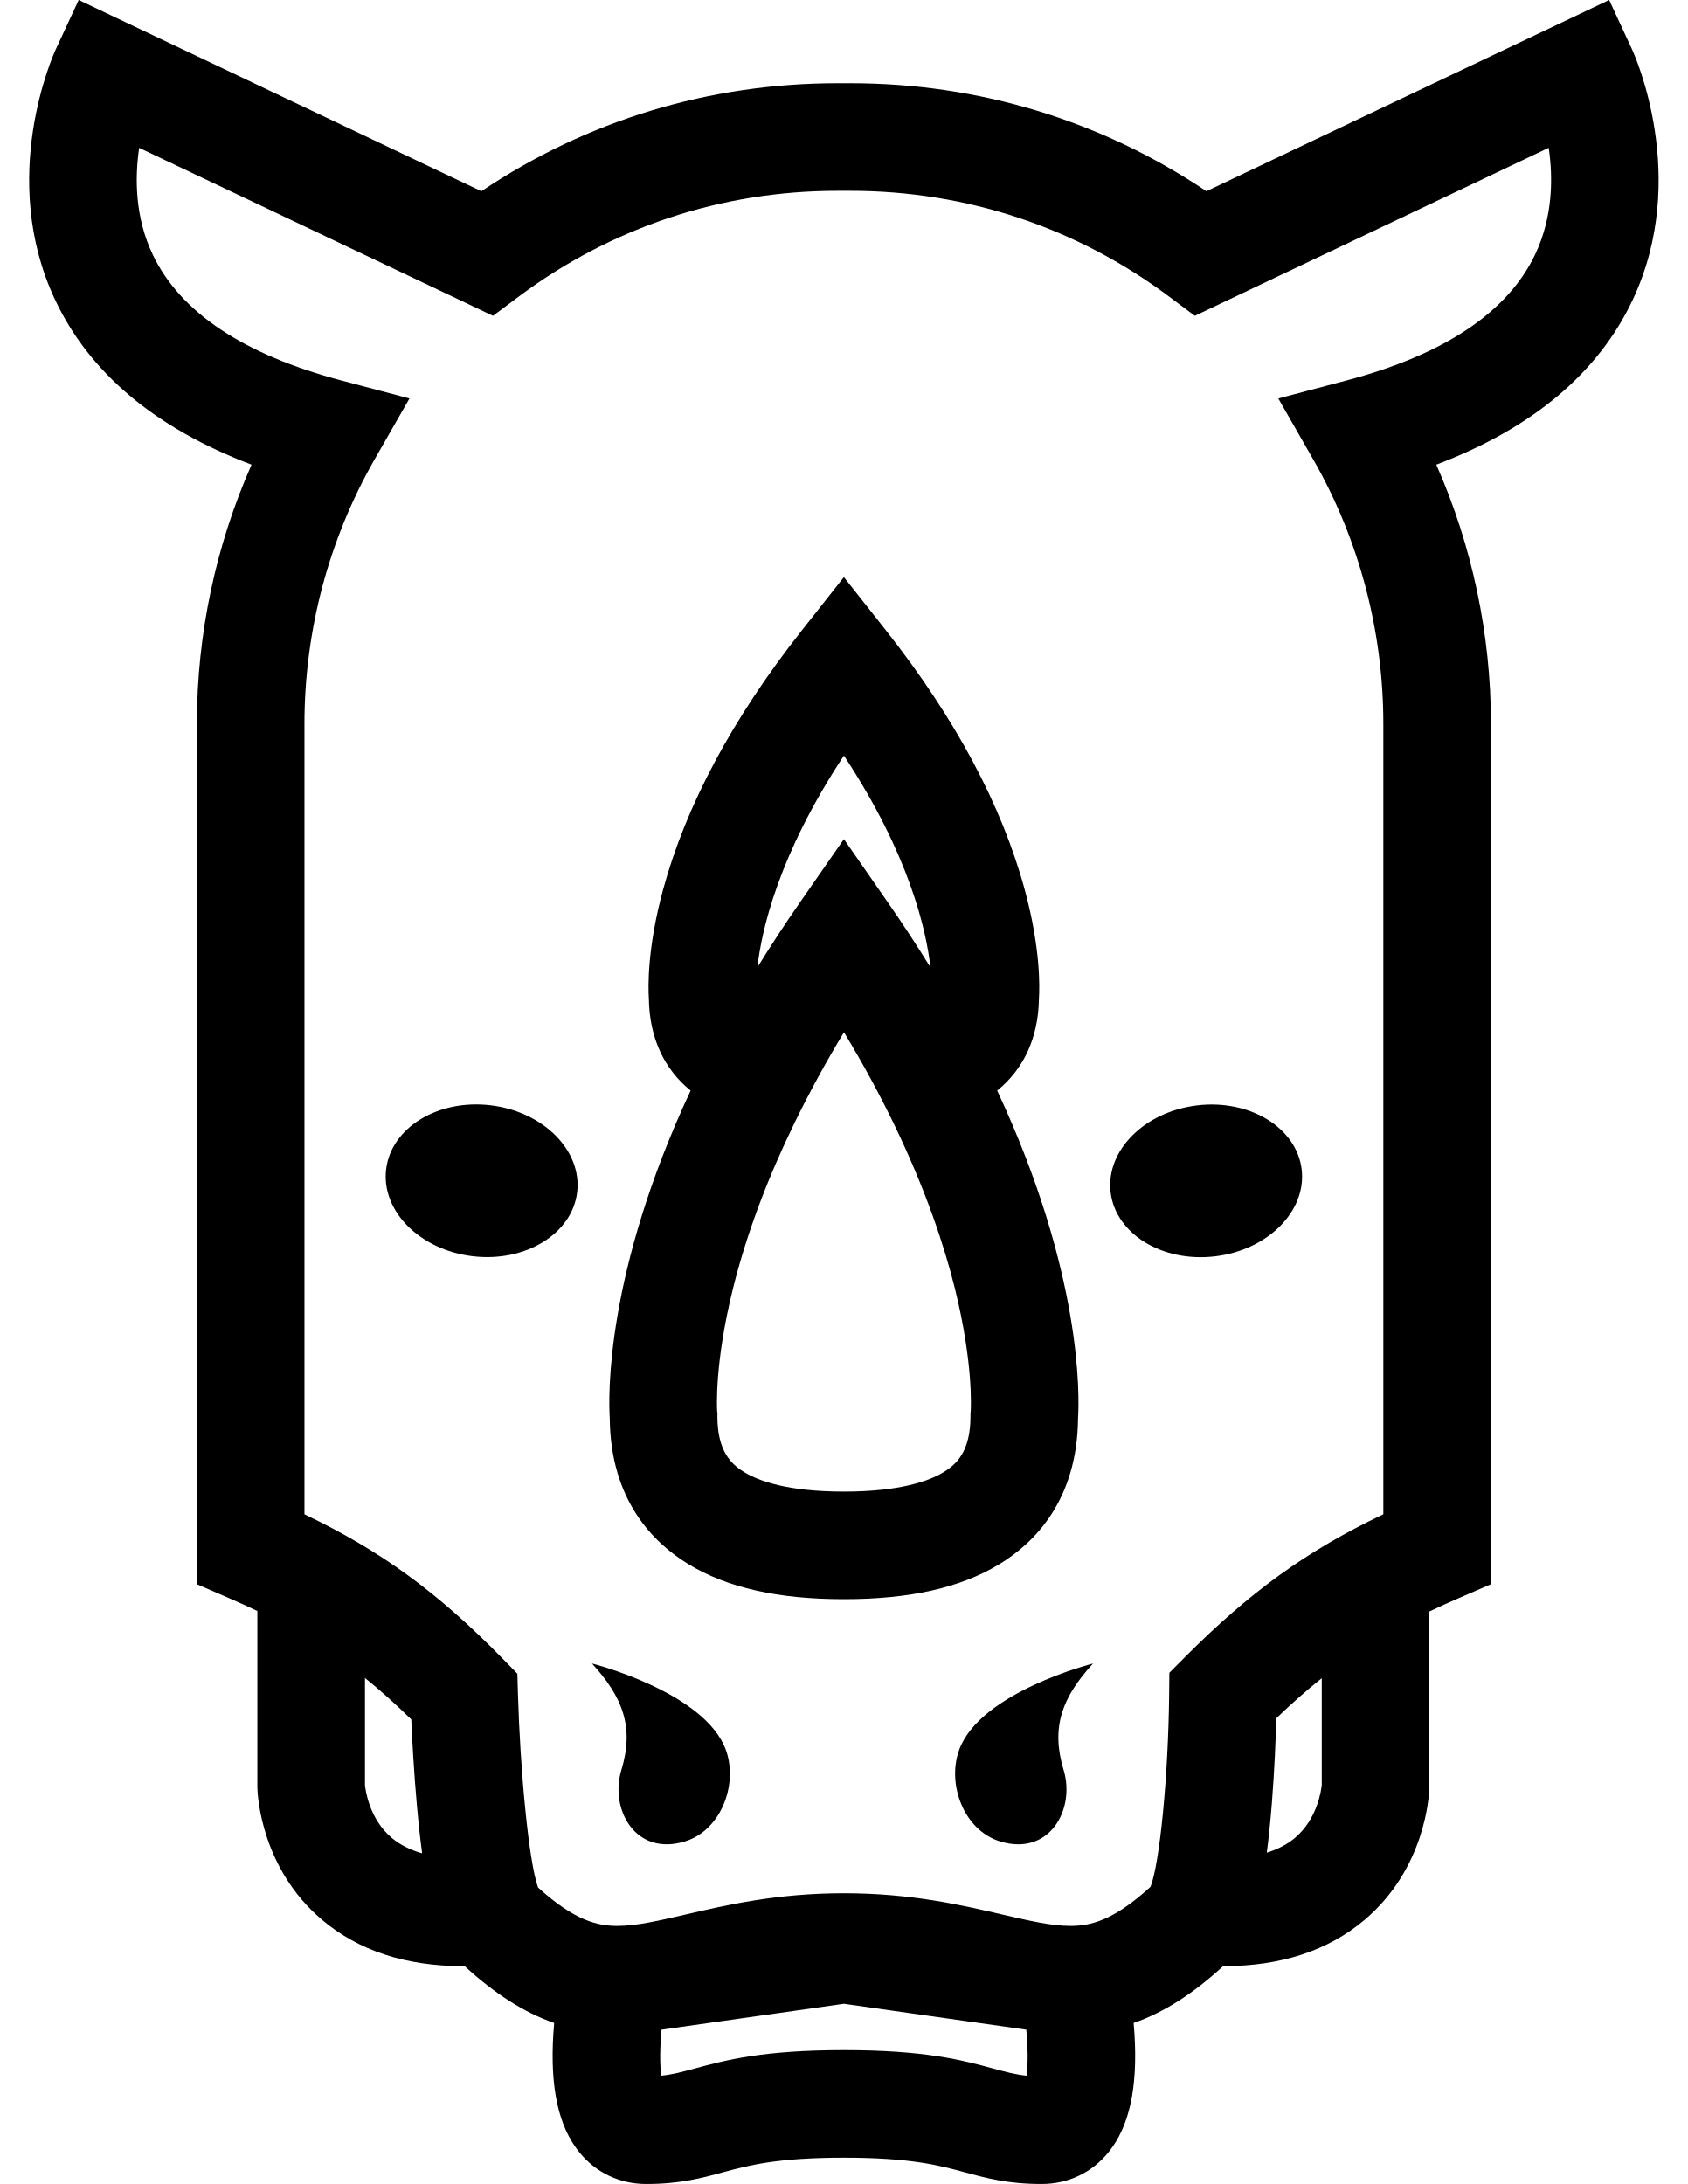
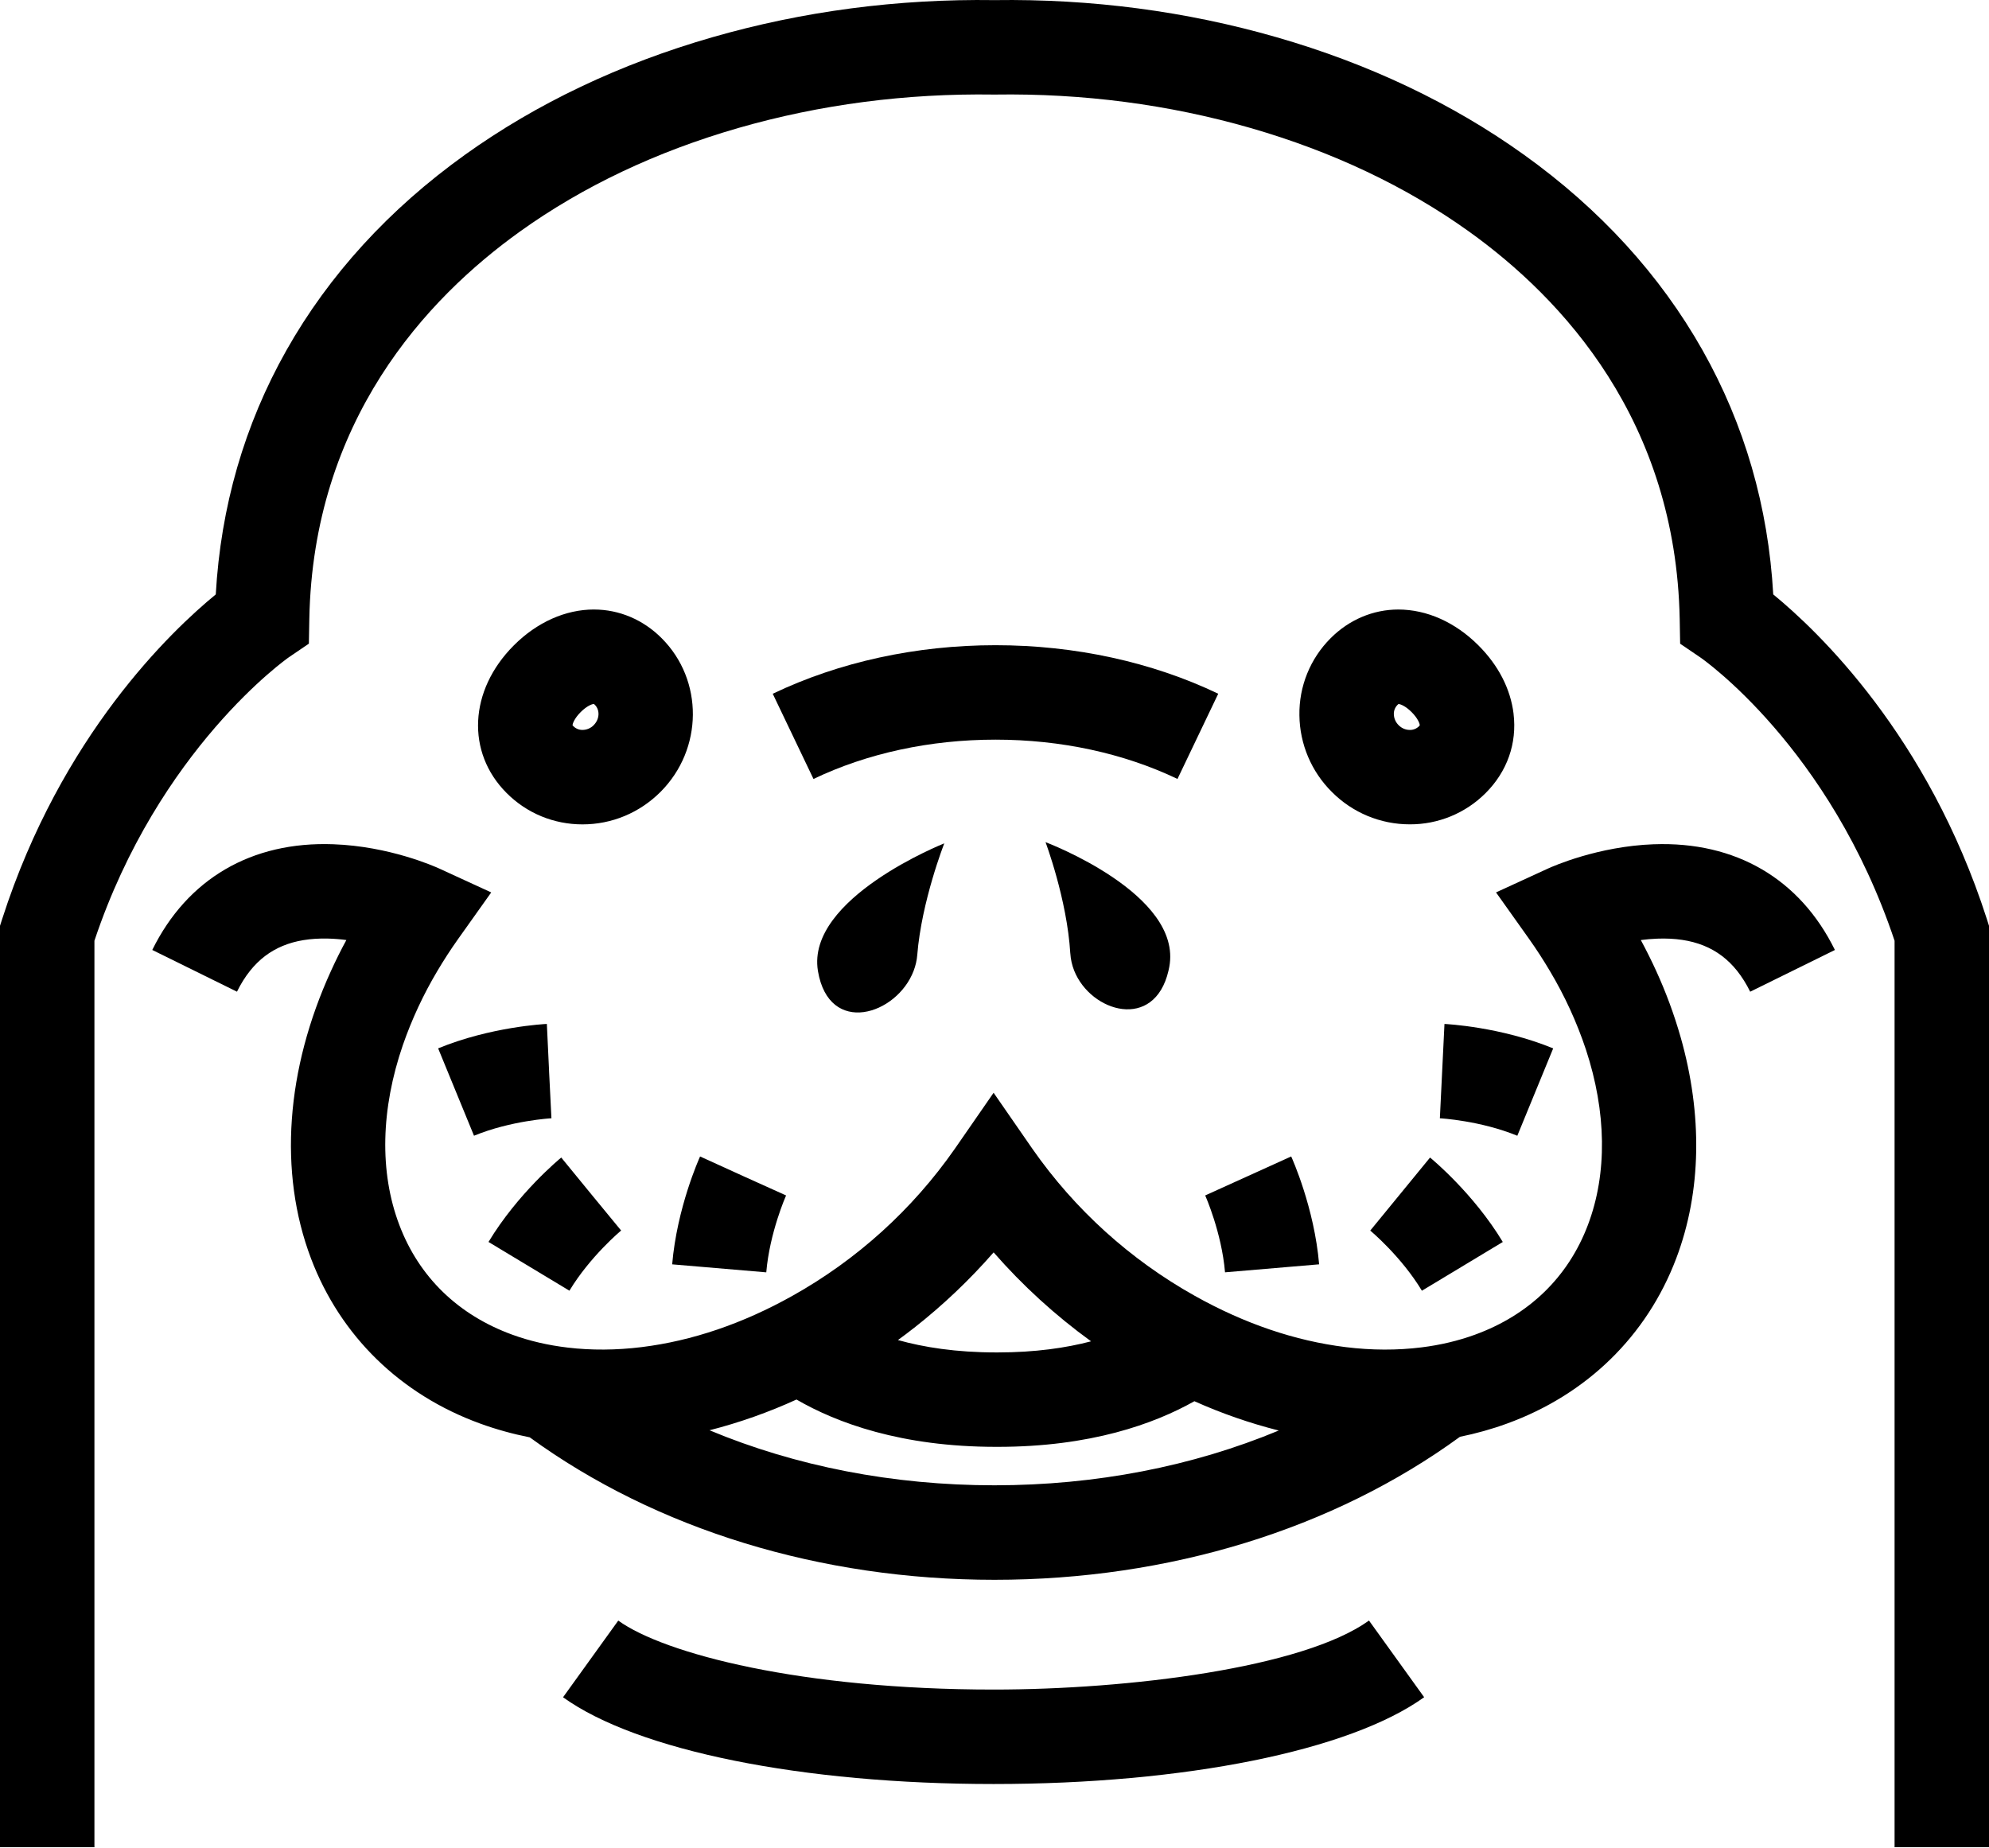
- <svg xmlns="http://www.w3.org/2000/svg" viewBox="0 0 612 792">
-   <path d="M209.27 432.35c-1.817 15.11-18.794 25.498-37.92 23.2-19.127-2.3-33.16-16.412-31.345-31.523 1.816-15.11 18.793-25.498 37.92-23.2 19.126 2.3 33.16 16.412 31.344 31.523zm224.783-31.486c-19.127 2.298-33.16 16.41-31.344 31.522 1.815 15.11 18.792 25.498 37.918 23.2 19.127-2.298 33.16-16.41 31.345-31.522-1.816-15.11-18.793-25.498-37.92-23.2zm158-292.233c-12.486 26.6-36.41 46.675-71.264 59.87 13.012 29.454 19.818 61.528 19.818 93.986V574.49l-11.754 5.092a299.643 299.643 0 0 0-10.59 4.813l-.01 64.078c-.087 2.924-1.49 29.118-23.42 47.702-13.195 11.188-30.368 16.814-51.2 16.814h-.12c-10.988 10.064-21.54 16.805-32.464 20.614.112 1.26.215 2.55.295 3.857 1.235 19.588-1.833 33.646-9.38 42.985-6.015 7.443-14.654 11.547-24.32 11.547-12.184 0-20.137-2.16-27.827-4.247-9.148-2.478-19.524-5.29-43.82-5.29s-34.673 2.812-43.822 5.29c-7.69 2.088-15.643 4.247-27.827 4.247-9.667 0-18.305-4.104-24.322-11.547-7.547-9.34-10.615-23.396-9.38-42.984.08-1.306.184-2.597.296-3.856-10.933-3.81-21.484-10.56-32.473-20.623-.174 0-.35.01-.525.01-20.823 0-37.995-5.627-51.2-16.815-21.93-18.583-23.333-44.777-23.42-47.702l-.008-.582v-63.686a312.4 312.4 0 0 0-10.176-4.622l-11.753-5.092V262.486c0-32.465 6.805-64.532 19.82-93.985-34.857-13.195-58.78-33.27-71.274-59.87-20.8-44.274-.566-88.9.31-90.78L28.53 0l146.02 69.345c38.25-25.668 82.637-39.167 129.135-39.167h4.622c46.498 0 90.893 13.5 129.135 39.167L583.472 0l8.27 17.85c.87 1.873 21.11 46.506.312 90.78zM153.06 672.086c-.685-5.164-1.33-10.997-1.92-17.65-1.076-12.082-1.697-23.613-2.016-30.912-5.722-5.594-11.228-10.543-16.79-15.03v38.785c.167 1.713 1.506 12.47 9.92 19.38 3.1 2.542 6.805 4.28 10.806 5.427zm219.064 63.95l-66.125-9.395-66.126 9.395c-.605 6.518-.66 12.655-.103 16.687 4.088-.422 7.475-1.34 12.192-2.622 10.932-2.964 24.543-6.654 54.036-6.654 29.5 0 43.104 3.69 54.037 6.654 4.725 1.283 8.112 2.2 12.192 2.622.558-4.033.502-10.17-.103-16.687zm107.14-127.462c-5.458 4.36-10.87 9.14-16.48 14.527-.206 7.292-.652 18.63-1.593 30.545-.543 6.86-1.164 12.886-1.858 18.2 3.69-1.14 7.108-2.812 10-5.187 8.416-6.91 9.755-17.667 9.922-19.38h.008v-38.705zM561.55 53.598l-128.307 60.93-9.42-7.036C390.268 82.438 350.32 69.194 308.31 69.194h-4.622c-42.012 0-81.96 13.244-115.516 38.298l-9.42 7.036L50.46 53.606c-1.61 10.98-1.54 25.182 4.924 38.745 9.985 20.935 33.03 36.29 68.5 45.655l24.592 6.495-12.64 22.066c-16.646 29.062-25.444 62.23-25.444 95.92v286.65c28.018 13.403 48.403 28.392 71.863 52.346l5.34 5.46.222 7.633c.78 26.967 3.84 60.396 7.276 69.903 13.404 12.2 21.763 13.93 28.79 13.93 6.902 0 15.15-1.92 24.696-4.136 14.79-3.435 33.19-7.714 57.415-7.714s42.625 4.28 57.416 7.714c9.556 2.215 17.795 4.136 24.696 4.136 7.076 0 15.5-1.76 29.07-14.193 3.34-8.495 6.44-40.1 6.75-69.672l.08-7.937 5.602-5.626c23.548-23.636 43.964-38.482 71.983-51.853v-286.64c0-33.692-8.797-66.867-25.444-95.92l-12.64-22.067 24.593-6.495c35.644-9.41 58.737-24.87 68.643-45.956 6.336-13.5 6.4-27.574 4.806-38.452zM362.367 567.23c-14.057 8.544-32.497 12.695-56.372 12.695s-42.315-4.152-56.372-12.694c-12.91-7.848-28.273-23.38-28.53-52.92-.493-7.762-1.696-52.483 29.318-118.815-9.658-7.825-14.934-19.253-15.133-33.27-.288-4.343-.59-18.408 5.083-39.366 8.304-30.697 25.237-62.38 50.315-94.17l15.316-19.41 15.316 19.41c25.078 31.79 42.004 63.465 50.315 94.17 5.666 20.95 5.37 35.014 5.084 39.365-.2 14.017-5.476 25.445-15.134 33.27 31.015 66.333 29.81 111.054 29.317 118.815-.252 29.54-15.616 45.08-28.525 52.92zm-87.745-216.425a512.773 512.773 0 0 1 15.348-23.428l16.026-23.086 16.025 23.087a511.003 511.003 0 0 1 15.35 23.428c-1.475-13.236-7.516-40.633-31.374-76.804-23.86 36.172-29.89 63.568-31.373 76.805zm71.608 116.417c-3.744-15.085-10.382-35.398-22.08-59.583-5.045-10.424-11.03-21.557-18.13-33.31-6.128 10.143-12.336 21.348-18.137 33.31-8.917 18.367-16.87 38.544-22.098 59.582-6.718 27.046-5.825 43.327-5.746 44.562l.11.996-.03.78c0 12.672 4.94 17.38 9.777 20.322 5.267 3.21 15.818 7.03 36.107 7.03s30.832-3.826 36.107-7.03c4.838-2.94 9.78-7.65 9.78-20.32v-1.077l.08-.7c.078-1.27.963-17.55-5.74-44.563zm1.467 167.585c-4.335 12.336 1.793 28.975 14.997 32.983 17.882 5.427 27.285-11.682 22.966-25.93-4.718-15.58-.478-26.41 10.654-38.602.01-.008-41.166 10.367-48.617 31.55zm-133.04-31.557c11.132 12.192 15.372 23.03 10.654 38.61-4.318 14.247 5.085 31.356 22.967 25.93 13.204-4.008 19.332-20.647 14.997-32.983-7.45-21.182-48.617-31.557-48.617-31.557z" />
+ <svg xmlns="http://www.w3.org/2000/svg" viewBox="0 0 90.784 84.321">
+   <path d="M27.113 27.822c-1.303 0-2.602.58-3.658 1.636-2.05 2.05-2.188 4.885-.33 6.743.92.922 2.15 1.43 3.462 1.43 1.34 0 2.604-.527 3.56-1.482 1.95-1.95 1.973-5.1.05-7.02-.84-.842-1.936-1.306-3.084-1.306zm-.014 5.28a.72.72 0 0 1-.512.217.572.572 0 0 1-.457-.216c.008-.068.08-.304.374-.598.288-.288.52-.365.598-.373a.45.45 0 0 1 .05.042c.24.242.216.657-.053.926zM69.084 32.58c-.138-1.13-.692-2.21-1.604-3.12-1.055-1.056-2.354-1.637-3.657-1.637-1.148 0-2.244.464-3.086 1.306a4.86 4.86 0 0 0-1.428 3.527 5.01 5.01 0 0 0 1.48 3.493 5.004 5.004 0 0 0 3.558 1.48 4.86 4.86 0 0 0 3.462-1.427c.986-.986 1.438-2.272 1.274-3.622zm-4.32.574a.575.575 0 0 1-.415.166.718.718 0 0 1-.512-.218.726.726 0 0 1-.218-.502.572.572 0 0 1 .215-.466c.076.007.31.084.598.373.294.294.366.53.373.598-.007.01-.02.026-.043.05zM65.003 77.474l-2.518-3.5c-3.007 2.165-10.99 3.15-17.133 3.15-8.764 0-15.025-1.63-17.133-3.148l-2.52 3.5c3.396 2.442 10.926 3.96 19.65 3.96 8.728 0 16.258-1.52 19.653-3.962zM75.487 38.538c-2.552.093-4.612 1.008-4.84 1.112l-2.364 1.086 1.507 2.12c.342.482.656.968.947 1.46a18.227 18.227 0 0 1 1.65 3.596c.932 2.838.988 5.638.088 8.01-.9 2.375-2.686 4.106-5.16 5.006-.76.276-1.576.47-2.433.576-1.103.138-2.27.136-3.466-.012-2.3-.284-4.614-1.07-6.878-2.338a22.334 22.334 0 0 1-7.417-6.715l-1.77-2.557-1.77 2.557a22.334 22.334 0 0 1-7.417 6.715c-2.264 1.267-4.578 2.054-6.878 2.338-1.16.143-2.297.15-3.372.022-.89-.105-1.74-.3-2.526-.587-2.474-.9-4.26-2.632-5.16-5.007-.923-2.43-.84-5.312.163-8.225a18.44 18.44 0 0 1 1.576-3.38c.29-.49.605-.977.947-1.458l1.507-2.12-2.365-1.087c-.227-.104-2.287-1.02-4.84-1.112-3.734-.138-6.666 1.577-8.266 4.825l3.866 1.905c.177-.36.375-.675.596-.952.826-1.035 1.974-1.507 3.545-1.473.292.007.578.03.852.067-.253.466-.486.935-.7 1.406-2.05 4.49-2.412 9.182-.912 13.135 1.34 3.533 4.08 6.207 7.716 7.53.733.267 1.49.476 2.266.63 5.775 4.2 13.265 6.503 21.212 6.503 7.962 0 15.466-2.313 21.246-6.528.736-.15 1.455-.35 2.152-.605 3.636-1.323 6.376-3.997 7.716-7.53 1.165-3.07 1.204-6.59.203-10.112v-.005h-.002a21.31 21.31 0 0 0-1.114-3.017c-.215-.47-.448-.94-.7-1.406.242-.032.493-.054.75-.064 1.62-.06 2.802.412 3.646 1.47.22.277.42.594.596.952l3.867-1.905c-1.598-3.248-4.533-4.963-8.266-4.825zM41.73 60.608a26.797 26.797 0 0 0 3.622-3.44 26.735 26.735 0 0 0 4.448 4.06c-1.136.298-2.543.507-4.26.507h-.072c-1.83 0-3.31-.236-4.483-.565.252-.184.5-.37.744-.563zM45.39 67.8c-4.633 0-9.074-.87-13.006-2.512a23.56 23.56 0 0 0 3.97-1.403c1.83 1.06 4.772 2.16 9.113 2.16h.072c4.235 0 7.14-1.048 8.977-2.083a23.488 23.488 0 0 0 3.85 1.338c-3.926 1.634-8.356 2.5-12.978 2.5z" />
+   <path d="M37.332 44.315c0 .005 0 .01.002.015.507 2.987 3.602 2.002 4.367-.015.087-.228.145-.468.165-.718.196-2.463 1.234-5.1 1.234-5.1s-6.31 2.5-5.768 5.818zM48.852 43.515c.017.28.08.55.18.8.765 1.9 3.658 2.75 4.3 0 .013-.056.026-.113.037-.173.63-3.34-5.648-5.7-5.648-5.7s.984 2.615 1.13 5.073z" />
+   <path d="M80.936 27.134c-.226-4.003-1.31-7.75-3.227-11.147-1.94-3.436-4.683-6.44-8.153-8.925C66.287 4.72 62.49 2.915 58.27 1.7 54.147.513 49.815-.058 45.392.005 40.97-.058 36.637.513 32.514 1.7c-4.22 1.215-8.017 3.02-11.287 5.362-3.47 2.487-6.213 5.49-8.152 8.925-1.918 3.398-3 7.144-3.227 11.147-2.05 1.68-7.053 6.448-9.744 14.803L0 42.26v42.06h4.31V42.942c2.93-8.76 8.81-12.896 8.865-12.933l.923-.628.02-1.116c.17-9.055 5.326-14.624 9.62-17.7 2.87-2.057 6.224-3.646 9.97-4.725C37.43 4.77 41.35 4.257 45.36 4.316h.064c4.008-.06 7.93.454 11.653 1.526 3.745 1.08 7.1 2.67 9.97 4.725 4.293 3.077 9.448 8.646 9.62 17.7l.02 1.117.923.627c.06.04 5.91 4.093 8.864 12.932V84.32h4.31V42.26l-.103-.323c-2.69-8.355-7.693-13.122-9.744-14.803z" />
+   <path d="M25.062 48.893l-.102-2.153c-.104.005-2.565.13-4.962 1.115l1.637 3.988c1.69-.693 3.516-.796 3.534-.797l-.108-2.153zM28.35 56.17l-1.368-1.663-1.365-1.668c-.08.065-1.98 1.633-3.32 3.853l3.693 2.225c.943-1.564 2.347-2.736 2.36-2.747zM31.954 52.79c-.043.094-1.054 2.34-1.274 4.924l4.295.365c.154-1.82.897-3.493.904-3.51l-1.964-.886-1.962-.894zM70.892 47.856c-2.398-.984-4.86-1.11-4.962-1.115l-.21 4.306c.02 0 1.846.104 3.535.797l1.637-3.987zM62.543 56.174c.014.01 1.415 1.18 2.357 2.744l3.692-2.225c-1.338-2.22-3.24-3.788-3.32-3.854l-2.73 3.334zM55.01 54.57c.007.017.75 1.688.904 3.508l4.295-.365c-.22-2.583-1.232-4.83-1.275-4.924l-3.925 1.78zM45.437 29.452c-3.62 0-7.136.766-10.167 2.216l1.86 3.89c2.454-1.175 5.326-1.795 8.307-1.795 2.98 0 5.853.62 8.307 1.794l1.86-3.89c-3.03-1.45-6.547-2.215-10.167-2.215z" />
</svg>
